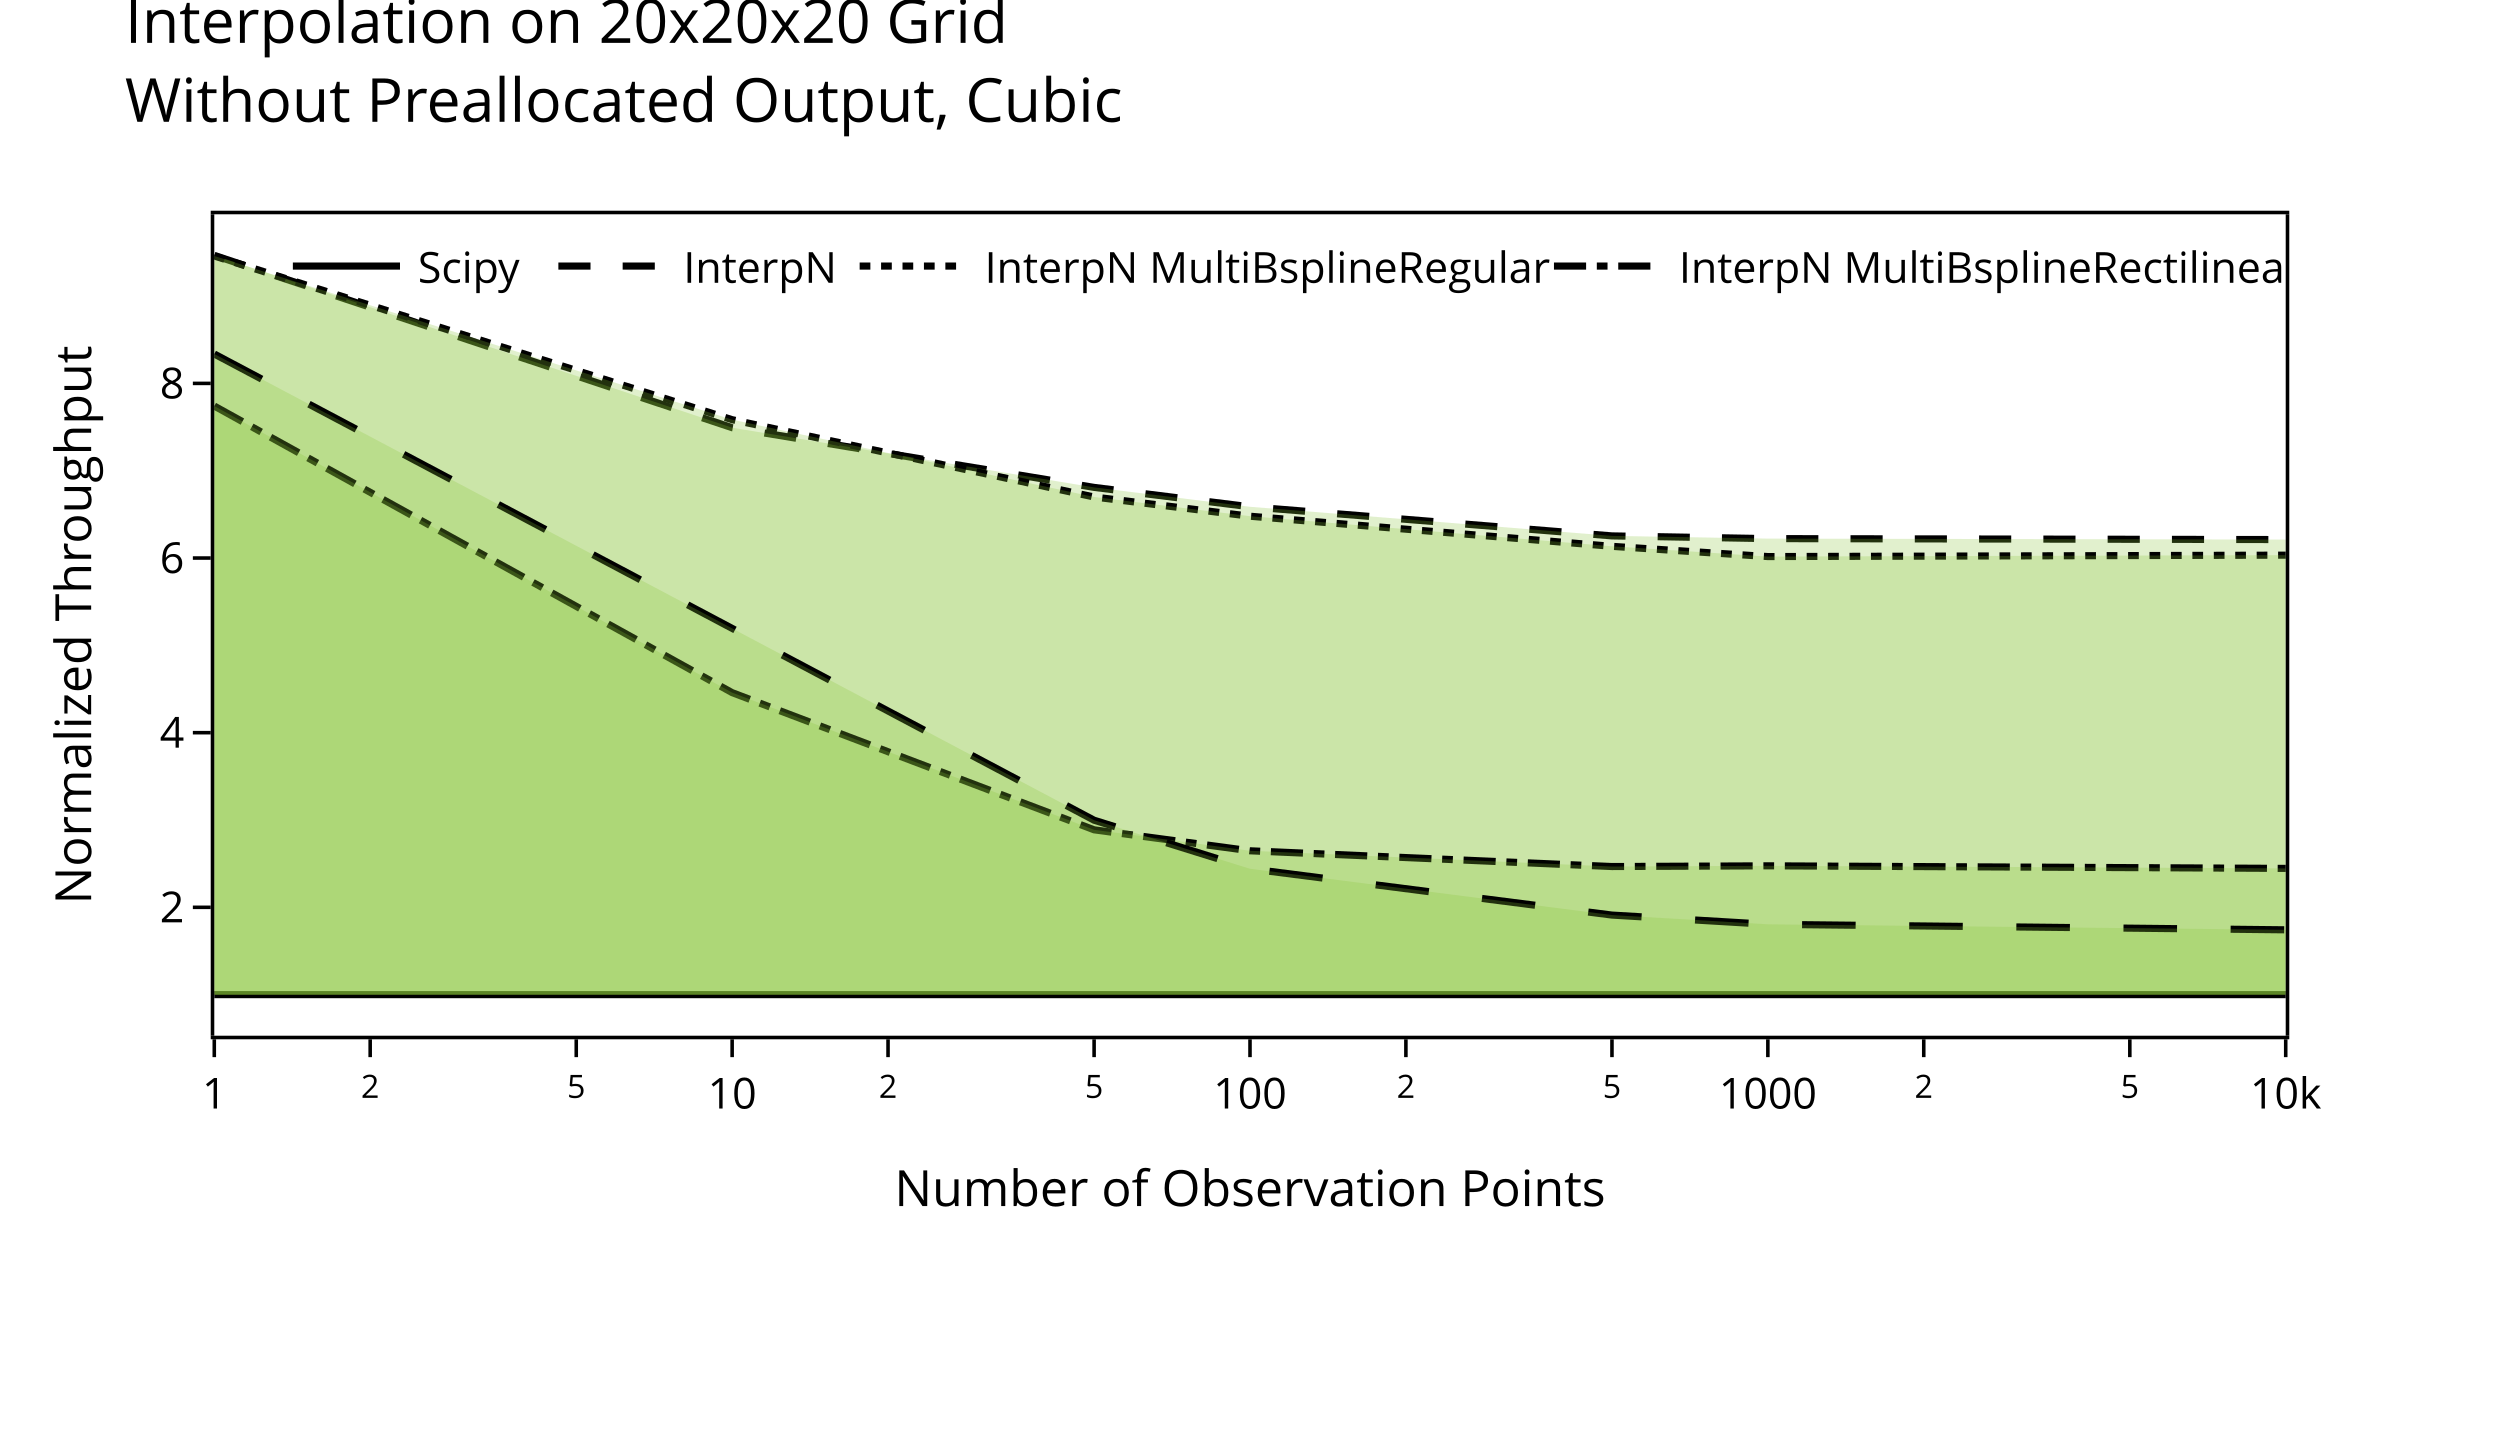
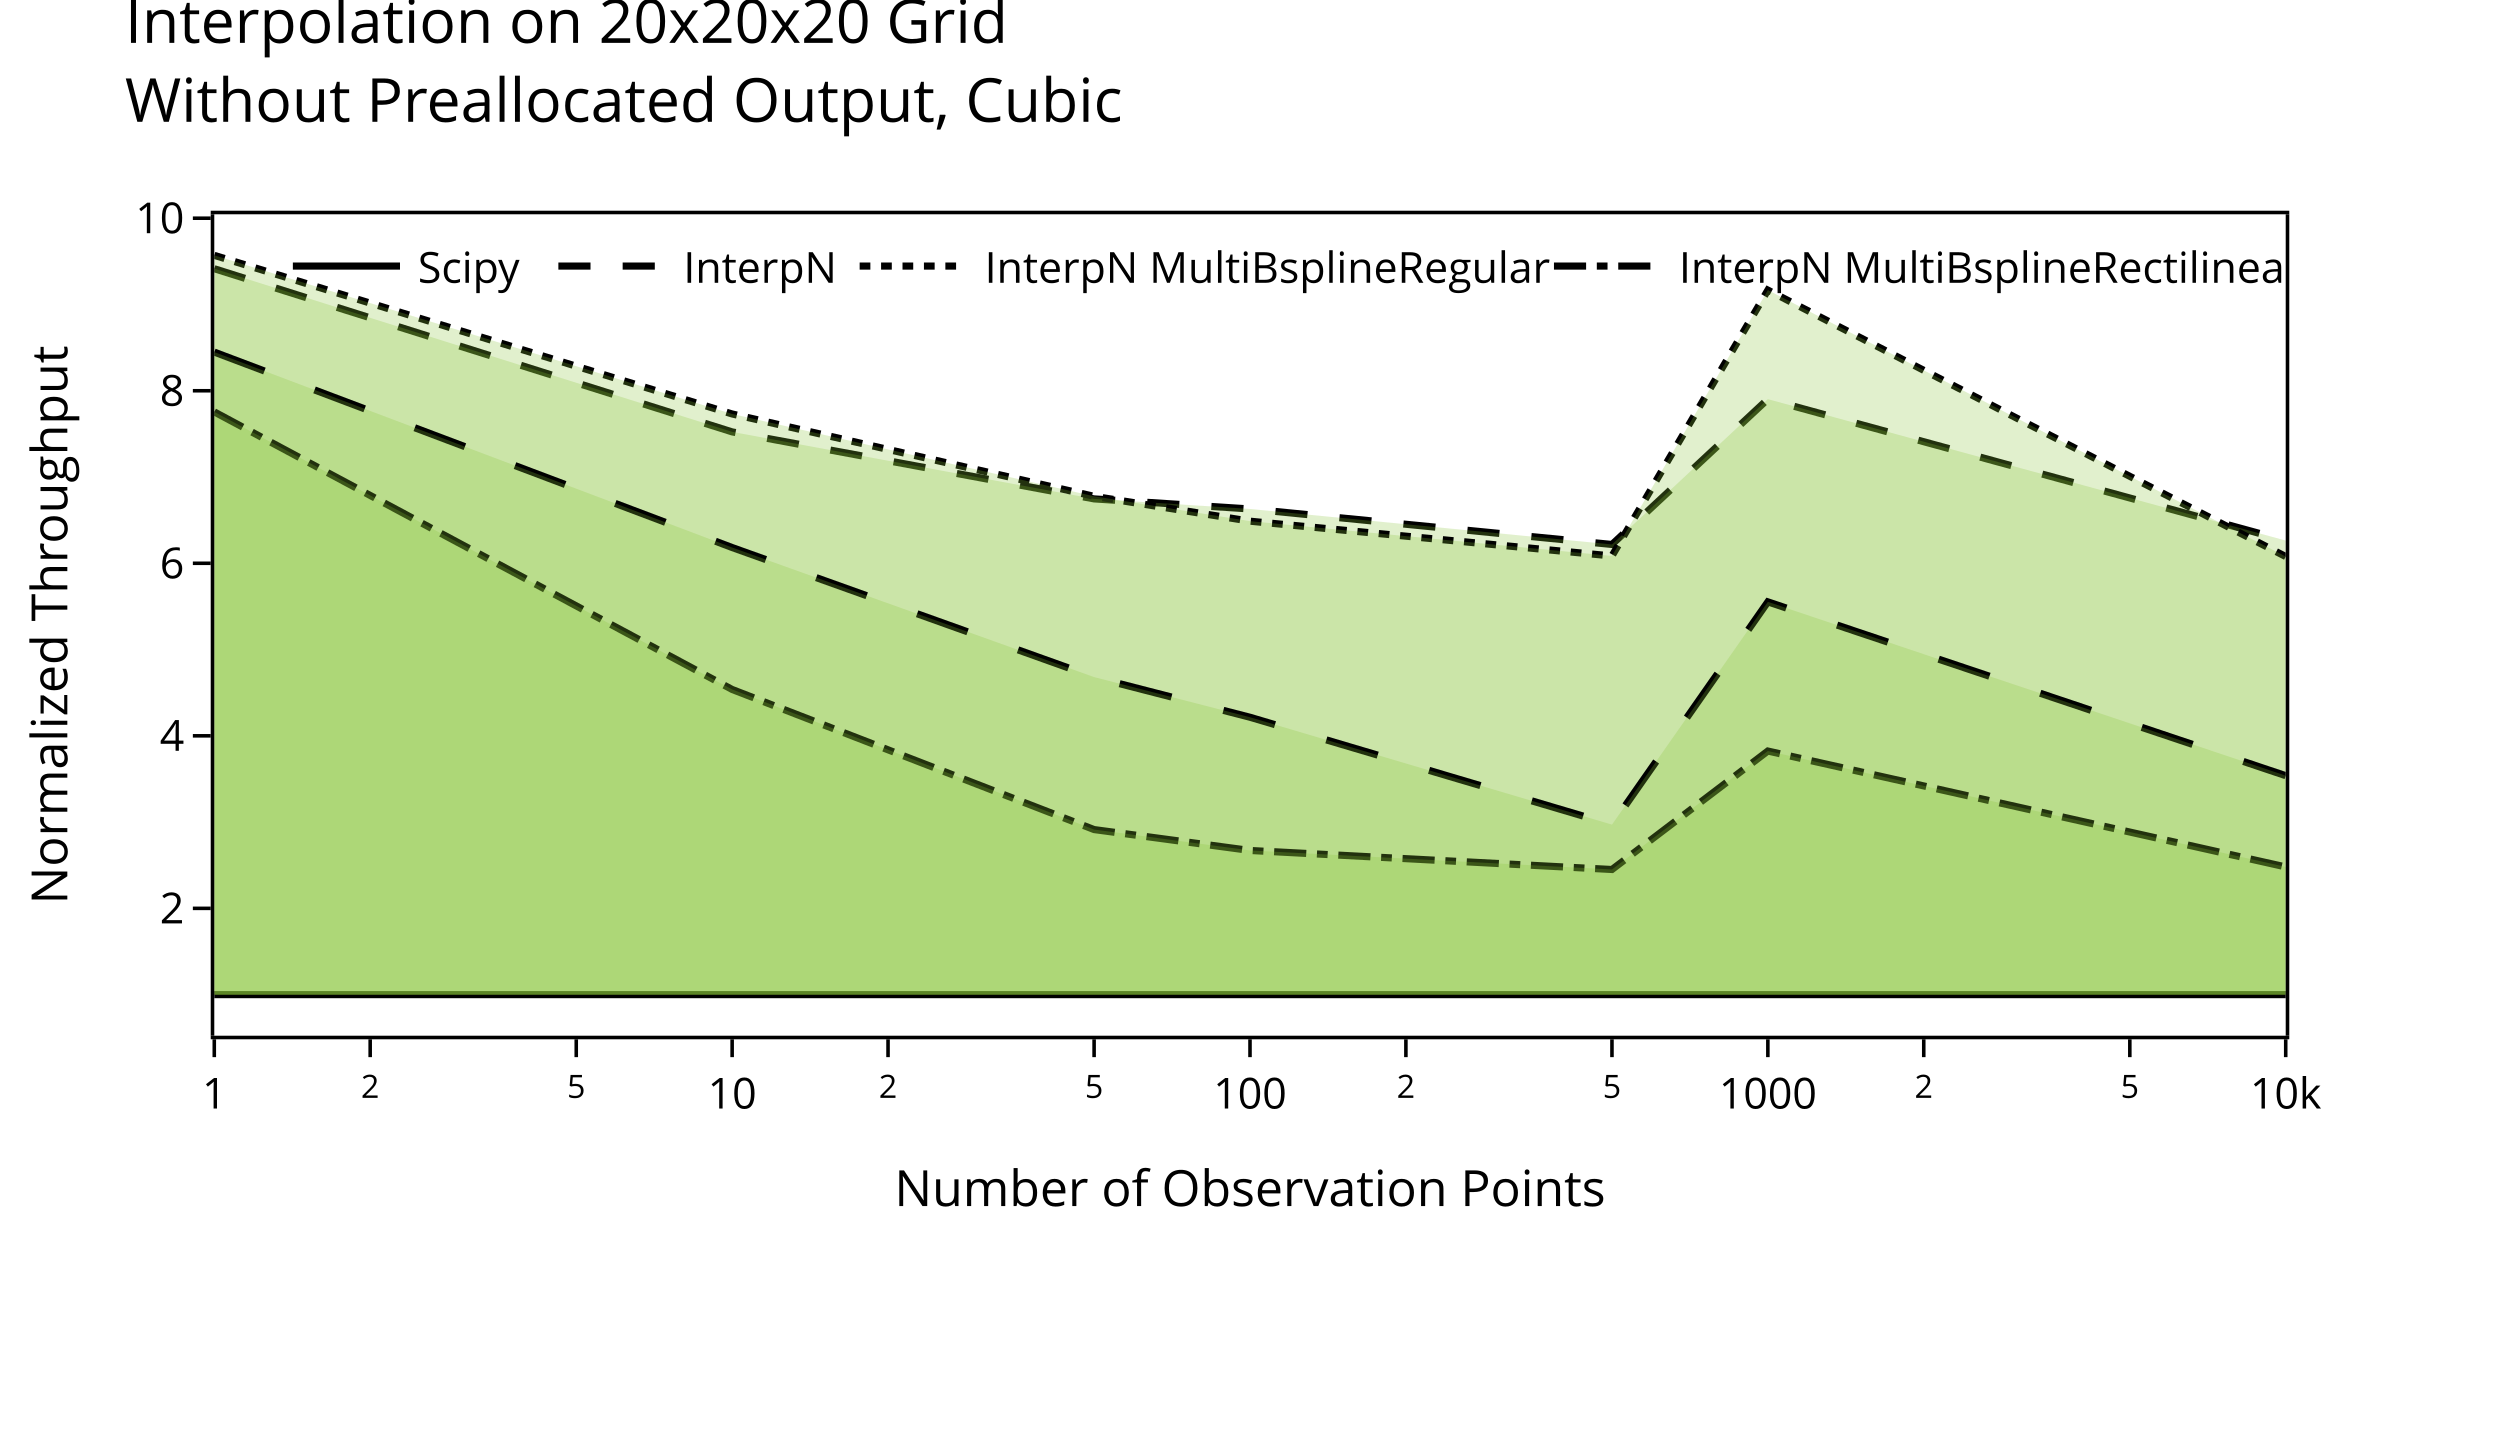
<svg xmlns="http://www.w3.org/2000/svg" class="main-svg" width="700" height="400" style="" viewBox="0 0 700 400">
  <rect x="0" y="0" width="700" height="400" style="fill: rgb(0, 0, 0); fill-opacity: 0;" />
-   <defs id="defs-e6f109">
+   <defs id="defs-f5ea7a">
    <g class="clips">
-       <clipPath id="clipe6f109xyplot" class="plotclip">
+       <clipPath id="clipf5ea7axyplot" class="plotclip">
        <rect width="580" height="230" />
      </clipPath>
-       <clipPath class="axesclip" id="clipe6f109x">
+       <clipPath class="axesclip" id="clipf5ea7ax">
        <rect x="60" y="0" width="580" height="400" />
      </clipPath>
-       <clipPath class="axesclip" id="clipe6f109y">
+       <clipPath class="axesclip" id="clipf5ea7ay">
        <rect x="0" y="60" width="700" height="230" />
      </clipPath>
-       <clipPath class="axesclip" id="clipe6f109xy">
+       <clipPath class="axesclip" id="clipf5ea7axy">
        <rect x="60" y="60" width="580" height="230" />
      </clipPath>
    </g>
    <g class="gradients" />
    <g class="patterns" />
  </defs>
  <g class="bglayer">
    <rect class="bg" x="60" y="60" width="580" height="230" style="fill: rgb(0, 0, 0); fill-opacity: 0; stroke-width: 0;" />
  </g>
  <g class="layer-below">
    <g class="imagelayer" />
    <g class="shapelayer" />
  </g>
  <g class="cartesianlayer">
    <g class="subplot xy">
      <g class="layer-subplot">
        <g class="shapelayer" />
        <g class="imagelayer" />
      </g>
      <g class="minor-gridlayer">
        <g class="x" />
        <g class="y" />
      </g>
      <g class="gridlayer">
        <g class="x" />
        <g class="y" />
      </g>
      <g class="zerolinelayer" />
      <g class="layer-between">
        <g class="shapelayer" />
        <g class="imagelayer" />
      </g>
      <path class="xlines-below" />
      <path class="ylines-below" />
      <g class="overlines-below" />
      <g class="xaxislayer-below" />
      <g class="yaxislayer-below" />
      <g class="overaxes-below" />
      <g class="overplot">
-         <g class="xy" transform="translate(60,60)" clip-path="url(#clipe6f109xyplot)">
+         <g class="xy" transform="translate(60,60)" clip-path="url(#clipf5ea7axyplot)">
          <g class="scatterlayer mlayer">
-             <g class="trace scatter trace6e3a66" style="stroke-miterlimit: 2; opacity: 1;">
+             <g class="trace scatter trace9029e4" style="stroke-miterlimit: 2; opacity: 1;">
              <g class="fills" />
              <g class="errorbars" />
              <g class="lines">
                <path class="js-line" d="M0,218.5L580,218.5" style="vector-effect: none; fill: none; stroke: rgb(0, 0, 0); stroke-opacity: 1; stroke-width: 2px; opacity: 1;" />
              </g>
              <g class="points" />
              <g class="text" />
            </g>
-             <g class="trace scatter trace07d4b5" style="stroke-miterlimit: 2; opacity: 1;">
-               <g class="fills" />
-               <g class="errorbars" />
-               <g class="lines">
-                 <path class="js-line" d="M0,11.5L145,59.76L246.35,76.47L290,81.9L391.35,90.05L435,90.81L580,91.08" style="vector-effect: none; fill: none; stroke: rgb(0, 0, 0); stroke-opacity: 1; stroke-dasharray: 9px, 9px; stroke-width: 2px; opacity: 1;" />
-               </g>
-               <g class="points" />
-               <g class="text" />
-             </g>
-             <g class="trace scatter tracee1a62b" style="stroke-miterlimit: 2; opacity: 1;">
+             <g class="trace scatter trace5518f5" style="stroke-miterlimit: 2; opacity: 1;">
+               <g class="fills" />
+               <g class="errorbars" />
+               <g class="lines">
+                 <path class="js-line" d="M0,15.24L145,60.93L246.35,79.69L290,82.51L391.35,92.45L435,51.76L580,91.36" style="vector-effect: none; fill: none; stroke: rgb(0, 0, 0); stroke-opacity: 1; stroke-dasharray: 9px, 9px; stroke-width: 2px; opacity: 1;" />
+               </g>
+               <g class="points" />
+               <g class="text" />
+             </g>
+             <g class="trace scatter trace1afcc2" style="stroke-miterlimit: 2; opacity: 1;">
              <g class="fills">
                <g>
-                   <path class="js-fill" d="M0,11.5L145,59.76L246.35,76.47L290,81.9L391.35,90.05L435,90.81L580,91.08L580,218.5L435,218.5L0,218.5Z" style="fill: rgb(139, 196, 59); fill-opacity: 0.25; stroke-width: 0;" />
+                   <path class="js-fill" d="M0,15.24L145,60.93L246.35,79.69L290,82.51L391.35,92.45L435,51.76L580,91.36L580,218.5L435,218.5L0,218.5Z" style="fill: rgb(139, 196, 59); fill-opacity: 0.25; stroke-width: 0;" />
                </g>
              </g>
              <g class="errorbars" />
              <g class="lines">
-                 <path class="js-line" d="M0,11.5L145,59.76L246.35,76.47L290,81.9L391.35,90.05L435,90.81L580,91.08L580,218.5L435,218.5L0,218.5" style="vector-effect: none; fill: none; stroke: rgb(0, 204, 150); stroke-opacity: 1; stroke-width: 0px; opacity: 1;" />
-               </g>
-               <g class="points" />
-               <g class="text" />
-             </g>
-             <g class="trace scatter trace8a8b99" style="stroke-miterlimit: 2; opacity: 1;">
-               <g class="fills" />
-               <g class="errorbars" />
-               <g class="lines">
-                 <path class="js-line" d="M0,11.68L145,57.51L246.35,79.16L290,84.54L391.35,92.97L435,95.84L580,95.44" style="vector-effect: none; fill: none; stroke: rgb(0, 0, 0); stroke-opacity: 1; stroke-dasharray: 3px, 3px; stroke-width: 2px; opacity: 1;" />
-               </g>
-               <g class="points" />
-               <g class="text" />
-             </g>
-             <g class="trace scatter trace24c41b" style="stroke-miterlimit: 2; opacity: 1;">
+                 <path class="js-line" d="M0,15.24L145,60.93L246.35,79.69L290,82.51L391.35,92.45L435,51.76L580,91.36L580,218.5L435,218.5L0,218.5" style="vector-effect: none; fill: none; stroke: rgb(0, 204, 150); stroke-opacity: 1; stroke-width: 0px; opacity: 1;" />
+               </g>
+               <g class="points" />
+               <g class="text" />
+             </g>
+             <g class="trace scatter trace2ba825" style="stroke-miterlimit: 2; opacity: 1;">
+               <g class="fills" />
+               <g class="errorbars" />
+               <g class="lines">
+                 <path class="js-line" d="M0,11.5L145,55.91L246.35,78.97L290,85.93L391.35,95.67L435,21.23L580,95.83" style="vector-effect: none; fill: none; stroke: rgb(0, 0, 0); stroke-opacity: 1; stroke-dasharray: 3px, 3px; stroke-width: 2px; opacity: 1;" />
+               </g>
+               <g class="points" />
+               <g class="text" />
+             </g>
+             <g class="trace scatter trace4dddc7" style="stroke-miterlimit: 2; opacity: 1;">
              <g class="fills">
                <g>
-                   <path class="js-fill" d="M0,11.68L145,57.51L246.35,79.16L290,84.54L391.35,92.97L435,95.84L580,95.44L580,218.5L435,218.5L0,218.5Z" style="fill: rgb(139, 196, 59); fill-opacity: 0.25; stroke-width: 0;" />
+                   <path class="js-fill" d="M0,11.5L145,55.91L246.35,78.97L290,85.93L391.35,95.67L435,21.23L580,95.83L580,218.5L435,218.5L0,218.5Z" style="fill: rgb(139, 196, 59); fill-opacity: 0.25; stroke-width: 0;" />
                </g>
              </g>
              <g class="errorbars" />
              <g class="lines">
-                 <path class="js-line" d="M0,11.68L145,57.51L246.35,79.16L290,84.54L391.35,92.97L435,95.84L580,95.44L580,218.5L435,218.5L0,218.5" style="vector-effect: none; fill: none; stroke: rgb(255, 161, 90); stroke-opacity: 1; stroke-width: 0px; opacity: 1;" />
-               </g>
-               <g class="points" />
-               <g class="text" />
-             </g>
-             <g class="trace scatter trace1c1e24" style="stroke-miterlimit: 2; opacity: 1;">
-               <g class="fills" />
-               <g class="errorbars" />
-               <g class="lines">
-                 <path class="js-line" d="M0,53.69L145,133.94L246.35,172.35L290,178.22L391.35,182.63L435,182.43L580,183.15" style="vector-effect: none; fill: none; stroke: rgb(0, 0, 0); stroke-opacity: 1; stroke-dasharray: 9px, 3px, 3px, 3px; stroke-width: 2px; opacity: 1;" />
-               </g>
-               <g class="points" />
-               <g class="text" />
-             </g>
-             <g class="trace scatter trace5bf8ea" style="stroke-miterlimit: 2; opacity: 1;">
+                 <path class="js-line" d="M0,11.5L145,55.91L246.35,78.97L290,85.93L391.35,95.67L435,21.23L580,95.83L580,218.5L435,218.5L0,218.5" style="vector-effect: none; fill: none; stroke: rgb(255, 161, 90); stroke-opacity: 1; stroke-width: 0px; opacity: 1;" />
+               </g>
+               <g class="points" />
+               <g class="text" />
+             </g>
+             <g class="trace scatter trace400b85" style="stroke-miterlimit: 2; opacity: 1;">
+               <g class="fills" />
+               <g class="errorbars" />
+               <g class="lines">
+                 <path class="js-line" d="M0,55.33L145,133.05L246.35,172.28L290,178.13L391.35,183.46L435,150.29L580,182.74" style="vector-effect: none; fill: none; stroke: rgb(0, 0, 0); stroke-opacity: 1; stroke-dasharray: 9px, 3px, 3px, 3px; stroke-width: 2px; opacity: 1;" />
+               </g>
+               <g class="points" />
+               <g class="text" />
+             </g>
+             <g class="trace scatter tracecb06c6" style="stroke-miterlimit: 2; opacity: 1;">
              <g class="fills">
                <g>
-                   <path class="js-fill" d="M0,53.69L145,133.94L246.35,172.35L290,178.22L391.35,182.63L435,182.43L580,183.15L580,218.5L435,218.5L0,218.5Z" style="fill: rgb(139, 196, 59); fill-opacity: 0.25; stroke-width: 0;" />
+                   <path class="js-fill" d="M0,55.33L145,133.05L246.35,172.28L290,178.13L391.35,183.46L435,150.29L580,182.74L580,218.5L435,218.5L0,218.5Z" style="fill: rgb(139, 196, 59); fill-opacity: 0.25; stroke-width: 0;" />
                </g>
              </g>
              <g class="errorbars" />
              <g class="lines">
-                 <path class="js-line" d="M0,53.69L145,133.94L246.35,172.35L290,178.22L391.35,182.63L435,182.43L580,183.15L580,218.5L435,218.5L0,218.5" style="vector-effect: none; fill: none; stroke: rgb(255, 102, 146); stroke-opacity: 1; stroke-width: 0px; opacity: 1;" />
-               </g>
-               <g class="points" />
-               <g class="text" />
-             </g>
-             <g class="trace scatter trace4e9443" style="stroke-miterlimit: 2; opacity: 1;">
-               <g class="fills" />
-               <g class="errorbars" />
-               <g class="lines">
-                 <path class="js-line" d="M0,39.12L246.35,169.66L290,183.26L391.35,196.22L435,198.81L580,200.35" style="vector-effect: none; fill: none; stroke: rgb(0, 0, 0); stroke-opacity: 1; stroke-dasharray: 15px, 15px; stroke-width: 2px; opacity: 1;" />
-               </g>
-               <g class="points" />
-               <g class="text" />
-             </g>
-             <g class="trace scatter trace7b5ff0" style="stroke-miterlimit: 2; opacity: 1;">
+                 <path class="js-line" d="M0,55.33L145,133.05L246.35,172.28L290,178.13L391.35,183.46L435,150.29L580,182.74L580,218.5L435,218.5L0,218.5" style="vector-effect: none; fill: none; stroke: rgb(255, 102, 146); stroke-opacity: 1; stroke-width: 0px; opacity: 1;" />
+               </g>
+               <g class="points" />
+               <g class="text" />
+             </g>
+             <g class="trace scatter trace714f02" style="stroke-miterlimit: 2; opacity: 1;">
+               <g class="fills" />
+               <g class="errorbars" />
+               <g class="lines">
+                 <path class="js-line" d="M0,38.59L145,93.31L246.35,129.59L290,140.83L391.35,170.9L435,108.52L580,157.19" style="vector-effect: none; fill: none; stroke: rgb(0, 0, 0); stroke-opacity: 1; stroke-dasharray: 15px, 15px; stroke-width: 2px; opacity: 1;" />
+               </g>
+               <g class="points" />
+               <g class="text" />
+             </g>
+             <g class="trace scatter trace4e2068" style="stroke-miterlimit: 2; opacity: 1;">
              <g class="fills">
                <g>
-                   <path class="js-fill" d="M0,39.12L246.35,169.66L290,183.26L391.35,196.22L435,198.81L580,200.35L580,218.5L0,218.5Z" style="fill: rgb(139, 196, 59); fill-opacity: 0.25; stroke-width: 0;" />
+                   <path class="js-fill" d="M0,38.59L145,93.31L246.35,129.59L290,140.83L391.35,170.9L435,108.52L580,157.19L580,218.5L435,218.5L0,218.5Z" style="fill: rgb(139, 196, 59); fill-opacity: 0.25; stroke-width: 0;" />
                </g>
              </g>
              <g class="errorbars" />
              <g class="lines">
-                 <path class="js-line" d="M0,39.12L246.35,169.66L290,183.26L391.35,196.22L435,198.81L580,200.35L580,218.5L0,218.5" style="vector-effect: none; fill: none; stroke: rgb(255, 151, 255); stroke-opacity: 1; stroke-width: 0px; opacity: 1;" />
+                 <path class="js-line" d="M0,38.59L145,93.31L246.35,129.59L290,140.83L391.35,170.9L435,108.52L580,157.19L580,218.5L435,218.5L0,218.5" style="vector-effect: none; fill: none; stroke: rgb(255, 151, 255); stroke-opacity: 1; stroke-width: 0px; opacity: 1;" />
              </g>
              <g class="points" />
              <g class="text" />
            </g>
          </g>
        </g>
      </g>
      <path class="xlines-above crisp" d="M59,290.5H641M59,59.5H641" style="fill: none; stroke-width: 1px; stroke: rgb(0, 0, 0); stroke-opacity: 1;" />
      <path class="ylines-above crisp" d="M59.5,60V290M640.5,60V290" style="fill: none; stroke-width: 1px; stroke: rgb(0, 0, 0); stroke-opacity: 1;" />
      <g class="overlines-above" />
      <g class="xaxislayer-above">
        <path class="xtick ticks crisp" d="M0,291v5" transform="translate(60,0)" style="stroke: rgb(0, 0, 0); stroke-opacity: 1; stroke-width: 1px;" />
        <path class="xtick ticks crisp" d="M0,291v5" transform="translate(103.65,0)" style="stroke: rgb(0, 0, 0); stroke-opacity: 1; stroke-width: 1px;" />
        <path class="xtick ticks crisp" d="M0,291v5" transform="translate(161.35,0)" style="stroke: rgb(0, 0, 0); stroke-opacity: 1; stroke-width: 1px;" />
        <path class="xtick ticks crisp" d="M0,291v5" transform="translate(205,0)" style="stroke: rgb(0, 0, 0); stroke-opacity: 1; stroke-width: 1px;" />
        <path class="xtick ticks crisp" d="M0,291v5" transform="translate(248.65,0)" style="stroke: rgb(0, 0, 0); stroke-opacity: 1; stroke-width: 1px;" />
        <path class="xtick ticks crisp" d="M0,291v5" transform="translate(306.35,0)" style="stroke: rgb(0, 0, 0); stroke-opacity: 1; stroke-width: 1px;" />
        <path class="xtick ticks crisp" d="M0,291v5" transform="translate(350,0)" style="stroke: rgb(0, 0, 0); stroke-opacity: 1; stroke-width: 1px;" />
        <path class="xtick ticks crisp" d="M0,291v5" transform="translate(393.65,0)" style="stroke: rgb(0, 0, 0); stroke-opacity: 1; stroke-width: 1px;" />
        <path class="xtick ticks crisp" d="M0,291v5" transform="translate(451.35,0)" style="stroke: rgb(0, 0, 0); stroke-opacity: 1; stroke-width: 1px;" />
        <path class="xtick ticks crisp" d="M0,291v5" transform="translate(495,0)" style="stroke: rgb(0, 0, 0); stroke-opacity: 1; stroke-width: 1px;" />
        <path class="xtick ticks crisp" d="M0,291v5" transform="translate(538.65,0)" style="stroke: rgb(0, 0, 0); stroke-opacity: 1; stroke-width: 1px;" />
        <path class="xtick ticks crisp" d="M0,291v5" transform="translate(596.35,0)" style="stroke: rgb(0, 0, 0); stroke-opacity: 1; stroke-width: 1px;" />
        <path class="xtick ticks crisp" d="M0,291v5" transform="translate(640,0)" style="stroke: rgb(0, 0, 0); stroke-opacity: 1; stroke-width: 1px;" />
        <g class="xtick">
          <text text-anchor="middle" x="0" y="310.4" transform="translate(60,0)" style="font-family: 'Open Sans', verdana, arial, sans-serif; font-size: 12px; fill: rgb(0, 0, 0); fill-opacity: 1; white-space: pre; opacity: 1;">1</text>
        </g>
        <g class="xtick">
          <text text-anchor="middle" x="0" y="307.4" style="font-family: 'Open Sans', verdana, arial, sans-serif; font-size: 9px; fill: rgb(0, 0, 0); fill-opacity: 1; white-space: pre; opacity: 1;" transform="translate(103.65,0)">2</text>
        </g>
        <g class="xtick">
          <text text-anchor="middle" x="0" y="307.4" style="font-family: 'Open Sans', verdana, arial, sans-serif; font-size: 9px; fill: rgb(0, 0, 0); fill-opacity: 1; white-space: pre; opacity: 1;" transform="translate(161.35,0)">5</text>
        </g>
        <g class="xtick">
          <text text-anchor="middle" x="0" y="310.4" style="font-family: 'Open Sans', verdana, arial, sans-serif; font-size: 12px; fill: rgb(0, 0, 0); fill-opacity: 1; white-space: pre; opacity: 1;" transform="translate(205,0)">10</text>
        </g>
        <g class="xtick">
          <text text-anchor="middle" x="0" y="307.4" style="font-family: 'Open Sans', verdana, arial, sans-serif; font-size: 9px; fill: rgb(0, 0, 0); fill-opacity: 1; white-space: pre; opacity: 1;" transform="translate(248.65,0)">2</text>
        </g>
        <g class="xtick">
          <text text-anchor="middle" x="0" y="307.4" style="font-family: 'Open Sans', verdana, arial, sans-serif; font-size: 9px; fill: rgb(0, 0, 0); fill-opacity: 1; white-space: pre; opacity: 1;" transform="translate(306.35,0)">5</text>
        </g>
        <g class="xtick">
          <text text-anchor="middle" x="0" y="310.4" style="font-family: 'Open Sans', verdana, arial, sans-serif; font-size: 12px; fill: rgb(0, 0, 0); fill-opacity: 1; white-space: pre; opacity: 1;" transform="translate(350,0)">100</text>
        </g>
        <g class="xtick">
          <text text-anchor="middle" x="0" y="307.4" style="font-family: 'Open Sans', verdana, arial, sans-serif; font-size: 9px; fill: rgb(0, 0, 0); fill-opacity: 1; white-space: pre; opacity: 1;" transform="translate(393.65,0)">2</text>
        </g>
        <g class="xtick">
          <text text-anchor="middle" x="0" y="307.4" style="font-family: 'Open Sans', verdana, arial, sans-serif; font-size: 9px; fill: rgb(0, 0, 0); fill-opacity: 1; white-space: pre; opacity: 1;" transform="translate(451.35,0)">5</text>
        </g>
        <g class="xtick">
          <text text-anchor="middle" x="0" y="310.4" style="font-family: 'Open Sans', verdana, arial, sans-serif; font-size: 12px; fill: rgb(0, 0, 0); fill-opacity: 1; white-space: pre; opacity: 1;" transform="translate(495,0)">1000</text>
        </g>
        <g class="xtick">
          <text text-anchor="middle" x="0" y="307.4" style="font-family: 'Open Sans', verdana, arial, sans-serif; font-size: 9px; fill: rgb(0, 0, 0); fill-opacity: 1; white-space: pre; opacity: 1;" transform="translate(538.65,0)">2</text>
        </g>
        <g class="xtick">
          <text text-anchor="middle" x="0" y="307.4" style="font-family: 'Open Sans', verdana, arial, sans-serif; font-size: 9px; fill: rgb(0, 0, 0); fill-opacity: 1; white-space: pre; opacity: 1;" transform="translate(596.35,0)">5</text>
        </g>
        <g class="xtick">
          <text text-anchor="middle" x="0" y="310.4" style="font-family: 'Open Sans', verdana, arial, sans-serif; font-size: 12px; fill: rgb(0, 0, 0); fill-opacity: 1; white-space: pre; opacity: 1;" transform="translate(640,0)">10k</text>
        </g>
      </g>
      <g class="yaxislayer-above">
-         <path class="ytick ticks crisp" d="M59,0h-5" transform="translate(0,254.05)" style="stroke: rgb(0, 0, 0); stroke-opacity: 1; stroke-width: 1px;" />
-         <path class="ytick ticks crisp" d="M59,0h-5" transform="translate(0,205.15)" style="stroke: rgb(0, 0, 0); stroke-opacity: 1; stroke-width: 1px;" />
-         <path class="ytick ticks crisp" d="M59,0h-5" transform="translate(0,156.25)" style="stroke: rgb(0, 0, 0); stroke-opacity: 1; stroke-width: 1px;" />
-         <path class="ytick ticks crisp" d="M59,0h-5" transform="translate(0,107.35)" style="stroke: rgb(0, 0, 0); stroke-opacity: 1; stroke-width: 1px;" />
-         <g class="ytick">
-           <text text-anchor="end" x="51.6" y="4.2" transform="translate(0,254.05)" style="font-family: 'Open Sans', verdana, arial, sans-serif; font-size: 12px; fill: rgb(0, 0, 0); fill-opacity: 1; white-space: pre; opacity: 1;">2</text>
-         </g>
-         <g class="ytick">
-           <text text-anchor="end" x="51.6" y="4.2" style="font-family: 'Open Sans', verdana, arial, sans-serif; font-size: 12px; fill: rgb(0, 0, 0); fill-opacity: 1; white-space: pre; opacity: 1;" transform="translate(0,205.15)">4</text>
-         </g>
-         <g class="ytick">
-           <text text-anchor="end" x="51.6" y="4.2" style="font-family: 'Open Sans', verdana, arial, sans-serif; font-size: 12px; fill: rgb(0, 0, 0); fill-opacity: 1; white-space: pre; opacity: 1;" transform="translate(0,156.25)">6</text>
-         </g>
-         <g class="ytick">
-           <text text-anchor="end" x="51.6" y="4.2" style="font-family: 'Open Sans', verdana, arial, sans-serif; font-size: 12px; fill: rgb(0, 0, 0); fill-opacity: 1; white-space: pre; opacity: 1;" transform="translate(0,107.35)">8</text>
+         <path class="ytick ticks crisp" d="M59,0h-5" transform="translate(0,254.34)" style="stroke: rgb(0, 0, 0); stroke-opacity: 1; stroke-width: 1px;" />
+         <path class="ytick ticks crisp" d="M59,0h-5" transform="translate(0,206.03)" style="stroke: rgb(0, 0, 0); stroke-opacity: 1; stroke-width: 1px;" />
+         <path class="ytick ticks crisp" d="M59,0h-5" transform="translate(0,157.72)" style="stroke: rgb(0, 0, 0); stroke-opacity: 1; stroke-width: 1px;" />
+         <path class="ytick ticks crisp" d="M59,0h-5" transform="translate(0,109.41)" style="stroke: rgb(0, 0, 0); stroke-opacity: 1; stroke-width: 1px;" />
+         <path class="ytick ticks crisp" d="M59,0h-5" transform="translate(0,61.1)" style="stroke: rgb(0, 0, 0); stroke-opacity: 1; stroke-width: 1px;" />
+         <g class="ytick">
+           <text text-anchor="end" x="51.6" y="4.2" transform="translate(0,254.34)" style="font-family: 'Open Sans', verdana, arial, sans-serif; font-size: 12px; fill: rgb(0, 0, 0); fill-opacity: 1; white-space: pre; opacity: 1;">2</text>
+         </g>
+         <g class="ytick">
+           <text text-anchor="end" x="51.6" y="4.2" style="font-family: 'Open Sans', verdana, arial, sans-serif; font-size: 12px; fill: rgb(0, 0, 0); fill-opacity: 1; white-space: pre; opacity: 1;" transform="translate(0,206.03)">4</text>
+         </g>
+         <g class="ytick">
+           <text text-anchor="end" x="51.6" y="4.2" style="font-family: 'Open Sans', verdana, arial, sans-serif; font-size: 12px; fill: rgb(0, 0, 0); fill-opacity: 1; white-space: pre; opacity: 1;" transform="translate(0,157.72)">6</text>
+         </g>
+         <g class="ytick">
+           <text text-anchor="end" x="51.6" y="4.2" style="font-family: 'Open Sans', verdana, arial, sans-serif; font-size: 12px; fill: rgb(0, 0, 0); fill-opacity: 1; white-space: pre; opacity: 1;" transform="translate(0,109.41)">8</text>
+         </g>
+         <g class="ytick">
+           <text text-anchor="end" x="51.6" y="4.2" style="font-family: 'Open Sans', verdana, arial, sans-serif; font-size: 12px; fill: rgb(0, 0, 0); fill-opacity: 1; white-space: pre; opacity: 1;" transform="translate(0,61.1)">10</text>
        </g>
      </g>
      <g class="overaxes-above" />
    </g>
  </g>
  <g class="polarlayer" />
  <g class="smithlayer" />
  <g class="ternarylayer" />
  <g class="geolayer" />
  <g class="funnelarealayer" />
  <g class="pielayer" />
  <g class="iciclelayer" />
  <g class="treemaplayer" />
  <g class="sunburstlayer" />
  <g class="glimages" />
-   <defs id="topdefs-e6f109">
+   <defs id="topdefs-f5ea7a">
    <g class="clips" />
-     <clipPath id="legende6f109">
+     <clipPath id="legendf5ea7a">
      <rect width="563" height="29" x="0" y="0" />
    </clipPath>
  </defs>
  <g class="layer-above">
    <g class="imagelayer" />
    <g class="shapelayer" />
  </g>
  <g class="infolayer">
    <g class="legend" pointer-events="all" transform="translate(77,60)">
      <rect class="bg" shape-rendering="crispEdges" width="563" height="29" x="0" y="0" style="stroke: rgb(68, 68, 68); stroke-opacity: 1; fill: rgb(0, 0, 0); fill-opacity: 0; stroke-width: 0px;" />
-       <g class="scrollbox" transform="" clip-path="url(#legende6f109)">
+       <g class="scrollbox" transform="" clip-path="url(#legendf5ea7a)">
        <g class="groups">
          <g class="traces" transform="translate(0,14.5)" style="opacity: 1;">
            <text class="legendtext" text-anchor="start" x="40" y="4.68" style="font-family: 'Open Sans', verdana, arial, sans-serif; font-size: 12px; fill: rgb(0, 0, 0); fill-opacity: 1; white-space: pre;">Scipy</text>
            <g class="layers" style="opacity: 1;">
              <g class="legendfill" />
              <g class="legendlines">
                <path class="js-line" d="M5,0h30" style="fill: none; stroke: rgb(0, 0, 0); stroke-opacity: 1; stroke-width: 2px;" />
              </g>
              <g class="legendsymbols">
                <g class="legendpoints" />
              </g>
            </g>
            <rect class="legendtoggle" x="0" y="-9.5" width="71.844" height="19" style="fill: rgb(0, 0, 0); fill-opacity: 0;" />
          </g>
          <g class="traces" transform="translate(74.34375,14.5)" style="opacity: 1;">
            <text class="legendtext" text-anchor="start" x="40" y="4.68" style="font-family: 'Open Sans', verdana, arial, sans-serif; font-size: 12px; fill: rgb(0, 0, 0); fill-opacity: 1; white-space: pre;">InterpN</text>
            <g class="layers" style="opacity: 1;">
              <g class="legendfill" />
              <g class="legendlines">
                <path class="js-line" d="M5,0h30" style="fill: none; stroke: rgb(0, 0, 0); stroke-opacity: 1; stroke-dasharray: 9px, 9px; stroke-width: 2px;" />
              </g>
              <g class="legendsymbols">
                <g class="legendpoints" />
              </g>
            </g>
            <rect class="legendtoggle" x="0" y="-9.5" width="81.859" height="19" style="fill: rgb(0, 0, 0); fill-opacity: 0;" />
          </g>
          <g class="traces" transform="translate(158.7031,14.5)" style="opacity: 1;">
            <text class="legendtext" text-anchor="start" x="40" y="4.68" style="font-family: 'Open Sans', verdana, arial, sans-serif; font-size: 12px; fill: rgb(0, 0, 0); fill-opacity: 1; white-space: pre;">InterpN MultiBsplineRegular</text>
            <g class="layers" style="opacity: 1;">
              <g class="legendfill" />
              <g class="legendlines">
                <path class="js-line" d="M5,0h30" style="fill: none; stroke: rgb(0, 0, 0); stroke-opacity: 1; stroke-dasharray: 3px, 3px; stroke-width: 2px;" />
              </g>
              <g class="legendsymbols">
                <g class="legendpoints" />
              </g>
            </g>
            <rect class="legendtoggle" x="0" y="-9.5" width="191.906" height="19" style="fill: rgb(0, 0, 0); fill-opacity: 0;" />
          </g>
          <g class="traces" transform="translate(353.1094,14.5)" style="opacity: 1;">
            <text class="legendtext" text-anchor="start" x="40" y="4.68" style="font-family: 'Open Sans', verdana, arial, sans-serif; font-size: 12px; fill: rgb(0, 0, 0); fill-opacity: 1; white-space: pre;">InterpN MultiBsplineRectilinear</text>
            <g class="layers" style="opacity: 1;">
              <g class="legendfill" />
              <g class="legendlines">
                <path class="js-line" d="M5,0h30" style="fill: none; stroke: rgb(0, 0, 0); stroke-opacity: 1; stroke-dasharray: 9px, 3px, 3px, 3px; stroke-width: 2px;" />
              </g>
              <g class="legendsymbols">
                <g class="legendpoints" />
              </g>
            </g>
            <rect class="legendtoggle" x="0" y="-9.5" width="206.578" height="19" style="fill: rgb(0, 0, 0); fill-opacity: 0;" />
          </g>
        </g>
      </g>
      <rect class="scrollbar" rx="20" ry="3" width="0" height="0" x="0" y="0" style="fill: rgb(128, 139, 164); fill-opacity: 1;" />
    </g>
    <g class="g-gtitle">
      <text class="gtitle" x="35" y="12" text-anchor="start" dy="0.7em" style="opacity: 1; font-family: 'Open Sans', verdana, arial, sans-serif; font-size: 17px; fill: rgb(0, 0, 0); fill-opacity: 1; white-space: pre;">
        <tspan class="line" dy="0em" x="35" y="12">Interpolation on 20x20x20 Grid</tspan>
        <tspan class="line" dy="1.3em" x="35" y="12">Without Preallocated Output, Cubic</tspan>
      </text>
    </g>
    <g class="g-xtitle">
      <text class="xtitle" x="350" y="337.706" text-anchor="middle" style="opacity: 1; font-family: 'Open Sans', verdana, arial, sans-serif; font-size: 14px; fill: rgb(0, 0, 0); fill-opacity: 1; white-space: pre;">Number of Observation Points</text>
    </g>
    <g class="g-ytitle">
-       <text class="ytitle" transform="rotate(-90,25.52188,175)" x="25.522" y="175" text-anchor="middle" style="opacity: 1; font-family: 'Open Sans', verdana, arial, sans-serif; font-size: 14px; fill: rgb(0, 0, 0); fill-opacity: 1; white-space: pre;">Normalized Throughput</text>
+       <text class="ytitle" transform="rotate(-90,18.85,175)" x="18.85" y="175" text-anchor="middle" style="opacity: 1; font-family: 'Open Sans', verdana, arial, sans-serif; font-size: 14px; fill: rgb(0, 0, 0); fill-opacity: 1; white-space: pre;">Normalized Throughput</text>
    </g>
  </g>
</svg>
